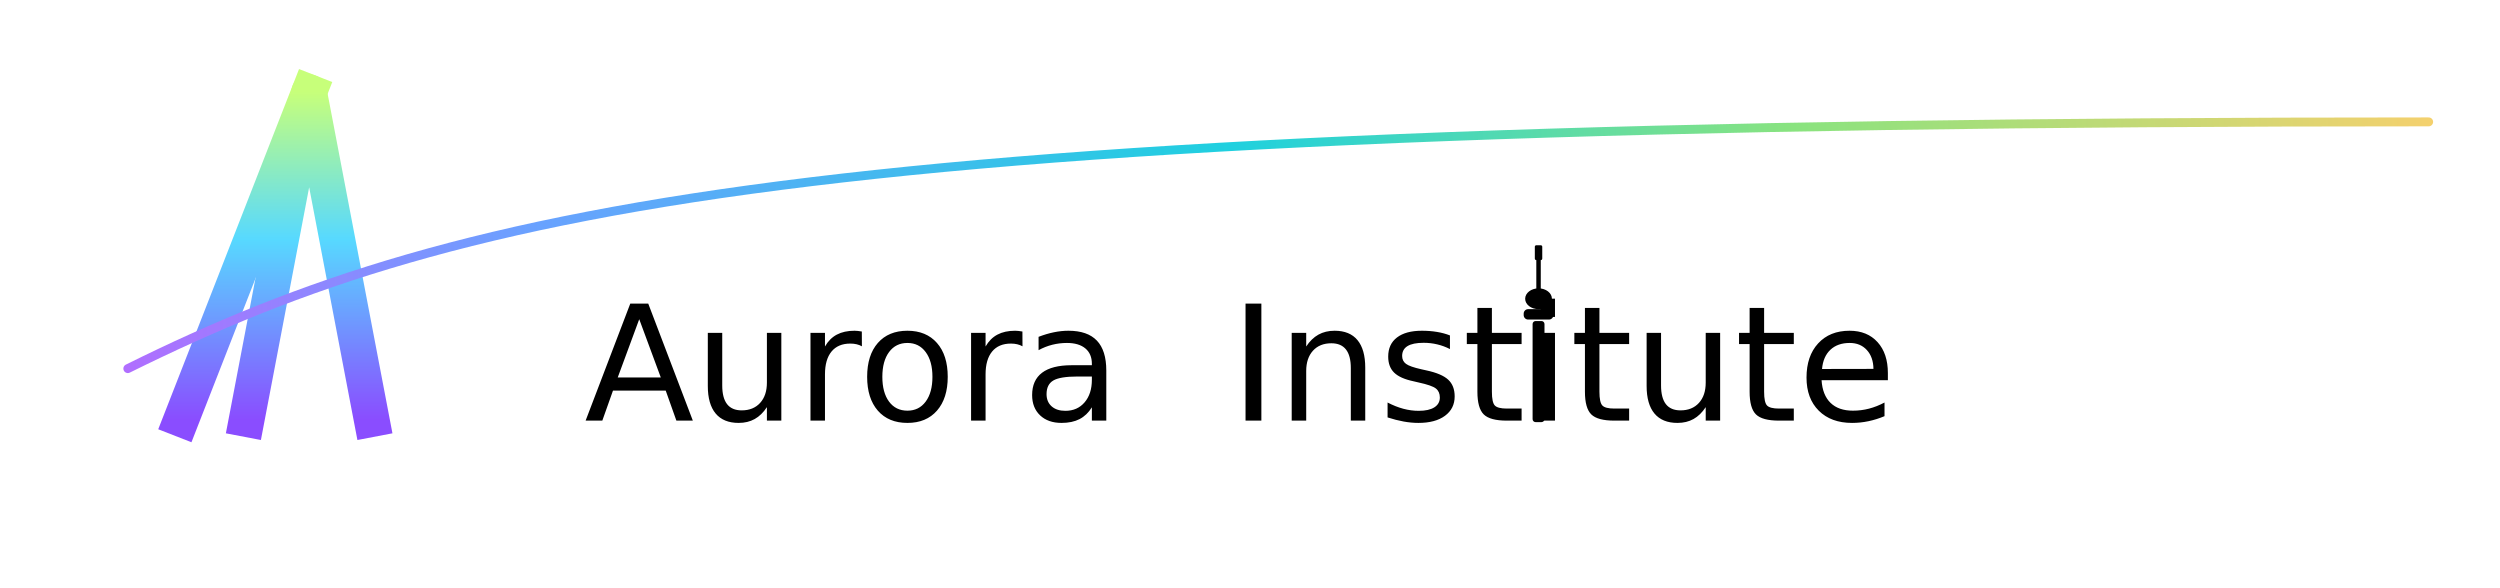
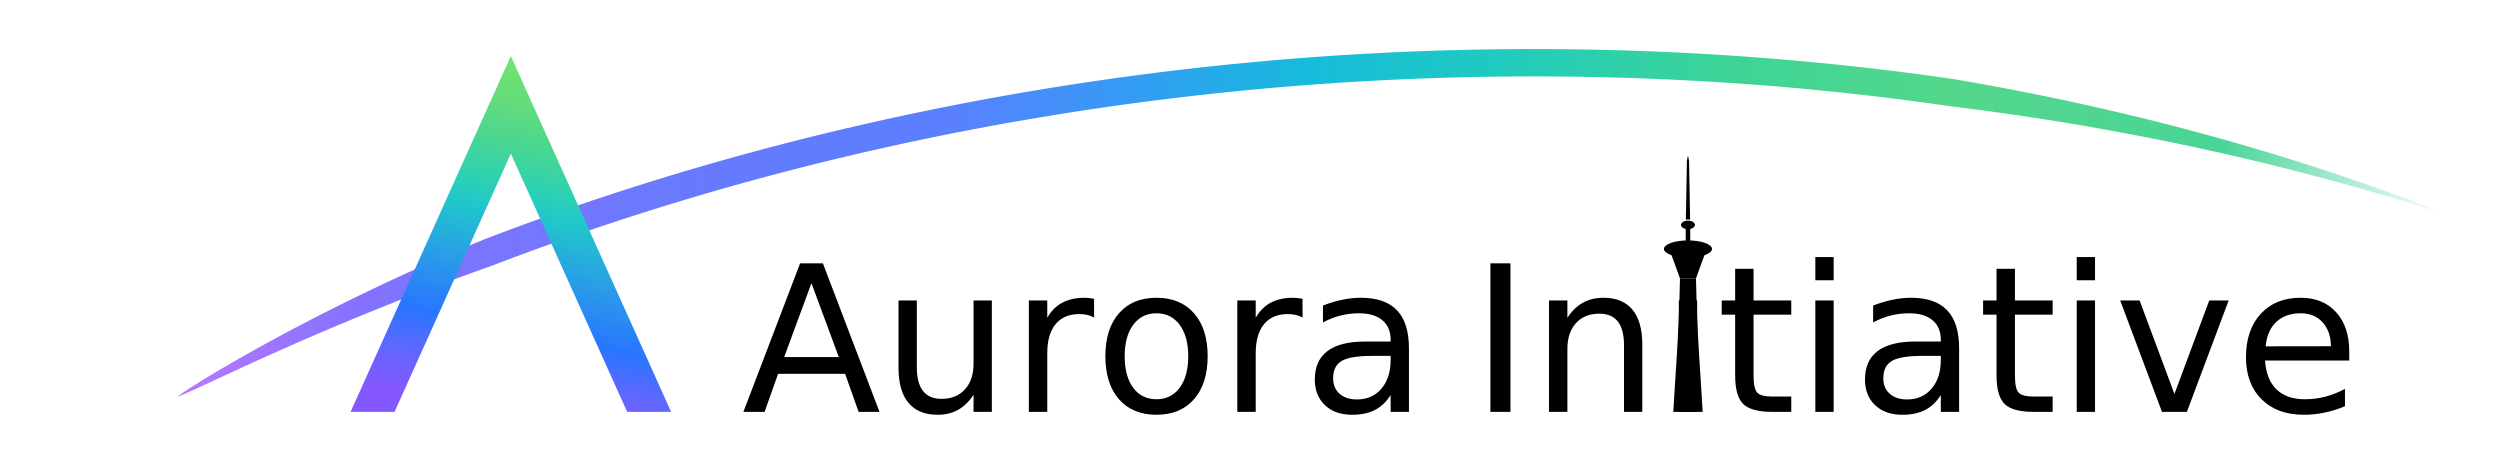
- <svg xmlns="http://www.w3.org/2000/svg" width="1682" height="395" viewBox="0 0 1682 395">
+ <svg xmlns="http://www.w3.org/2000/svg" viewBox="0 0 1325 245" width="1325" height="245" role="img" aria-label="Aurora Initiative">
  <defs>
-     <linearGradient id="aGrad" x1="0%" y1="0%" x2="0%" y2="100%">
-       <stop offset="0%" stop-color="#c7ff7a" />
-       <stop offset="45%" stop-color="#57d9ff" />
-       <stop offset="100%" stop-color="#8a4dff" />
+     <linearGradient id="aG" gradientUnits="userSpaceOnUse" x1="290.5" y1="101.4" x2="253.3" y2="280.2">
+       <stop offset="0" stop-color="#72e36f" />
+       <stop offset="0.11" stop-color="#65dc7b" />
+       <stop offset="0.23" stop-color="#4ad691" />
+       <stop offset="0.35" stop-color="#2dd1b3" />
+       <stop offset="0.43" stop-color="#20c6cc" />
+       <stop offset="0.60" stop-color="#2a9ae9" />
+       <stop offset="0.76" stop-color="#2975ff" />
+       <stop offset="0.88" stop-color="#6067ff" />
+       <stop offset="1" stop-color="#8558ff" />
    </linearGradient>
-     <linearGradient id="arcGrad" x1="0%" y1="0%" x2="100%" y2="0%">
-       <stop offset="0%" stop-color="#b36cff" />
-       <stop offset="18%" stop-color="#6aa1ff" />
-       <stop offset="48%" stop-color="#1fd0df" />
-       <stop offset="72%" stop-color="#89e37f" />
-       <stop offset="100%" stop-color="#f7d06d" />
+     <linearGradient id="arcG" gradientUnits="userSpaceOnUse" x1="94" y1="0" x2="1298" y2="0">
+       <stop offset="0" stop-color="#b978ff" />
+       <stop offset="0.08" stop-color="#8472ff" />
+       <stop offset="0.24" stop-color="#667afd" />
+       <stop offset="0.34" stop-color="#5a80ff" />
+       <stop offset="0.42" stop-color="#339bf4" />
+       <stop offset="0.50" stop-color="#16bcdb" />
+       <stop offset="0.58" stop-color="#20cabf" />
+       <stop offset="0.68" stop-color="#3dd497" />
+       <stop offset="0.78" stop-color="#53d78b" />
+       <stop offset="0.90" stop-color="#4ad596" />
+       <stop offset="1" stop-color="#45d3a0" stop-opacity="0" />
    </linearGradient>
  </defs>
-   <g transform="translate(46,42)">
-     <path d="M120 240 L162 20 L204 240" fill="none" stroke="url(#aGrad)" stroke-width="24" stroke-linecap="square" stroke-linejoin="round" />
-     <path d="M76 240 L162 20" fill="none" stroke="url(#aGrad)" stroke-width="24" stroke-linecap="square" stroke-linejoin="round" />
-     <path d="M40 206 C 270 92, 520 40, 1588 40" fill="none" stroke="url(#arcGrad)" stroke-width="6" stroke-linecap="round" />
-   </g>
-   <g transform="translate(393.156,283)">
-     <path d="M 36.922 -68.243 L 22.461 -29.059 L 51.418 -29.059 L 36.922 -68.243 Z M 30.898 -78.739 L 42.981 -78.739 L 72.984 -0.000 L 61.914 -0.000 L 54.743 -20.199 L 19.254 -20.199 L 12.083 -0.000 L 0.844 -0.000 L 30.898 -78.739 Z M 83.061 -23.304 L 83.061 -59.063 L 92.764 -59.063 L 92.764 -23.676 Q 92.764 -15.289 96.021 -11.087 Q 99.295 -6.902 105.842 -6.902 Q 113.689 -6.902 118.245 -11.914 Q 122.818 -16.926 122.818 -25.583 L 122.818 -59.063 L 132.521 -59.063 L 132.521 -0.000 L 122.818 -0.000 L 122.818 -9.079 Q 119.291 -3.696 114.617 -1.080 Q 109.960 1.536 103.783 1.536 Q 93.608 1.536 88.326 -4.793 Q 83.061 -11.121 83.061 -23.304 Z M 107.479 -60.480 L 107.479 -60.480 Z M 186.728 -50.001 Q 185.091 -50.946 183.168 -51.384 Q 181.244 -51.840 178.932 -51.840 Q 170.697 -51.840 166.293 -46.491 Q 161.888 -41.141 161.888 -31.118 L 161.888 -0.000 L 152.134 -0.000 L 152.134 -59.063 L 161.888 -59.063 L 161.888 -49.883 Q 164.959 -55.266 169.853 -57.864 Q 174.764 -60.480 181.784 -60.480 Q 182.779 -60.480 183.994 -60.345 Q 185.209 -60.227 186.678 -59.957 L 186.728 -50.001 Z M 217.361 -52.262 Q 209.564 -52.262 205.025 -46.170 Q 200.486 -40.078 200.486 -29.481 Q 200.486 -18.883 204.991 -12.791 Q 209.514 -6.699 217.361 -6.699 Q 225.123 -6.699 229.646 -12.808 Q 234.185 -18.934 234.185 -29.481 Q 234.185 -39.977 229.646 -46.119 Q 225.123 -52.262 217.361 -52.262 Z M 217.361 -60.480 Q 230.017 -60.480 237.239 -52.245 Q 244.479 -44.027 244.479 -29.481 Q 244.479 -14.985 237.239 -6.716 Q 230.017 1.536 217.361 1.536 Q 204.654 1.536 197.448 -6.716 Q 190.259 -14.985 190.259 -29.481 Q 190.259 -44.027 197.448 -52.245 Q 204.654 -60.480 217.361 -60.480 Z M 294.777 -50.001 Q 293.140 -50.946 291.216 -51.384 Q 289.292 -51.840 286.980 -51.840 Q 278.745 -51.840 274.341 -46.491 Q 269.937 -41.141 269.937 -31.118 L 269.937 -0.000 L 260.183 -0.000 L 260.183 -59.063 L 269.937 -59.063 L 269.937 -49.883 Q 273.008 -55.266 277.902 -57.864 Q 282.812 -60.480 289.832 -60.480 Q 290.828 -60.480 292.043 -60.345 Q 293.258 -60.227 294.726 -59.957 L 294.777 -50.001 Z M 331.805 -29.683 Q 320.043 -29.683 315.503 -27.000 Q 310.964 -24.317 310.964 -17.820 Q 310.964 -12.656 314.373 -9.619 Q 317.782 -6.598 323.620 -6.598 Q 331.703 -6.598 336.580 -12.319 Q 341.457 -18.039 341.457 -27.523 L 341.457 -29.683 L 331.805 -29.683 Z M 351.160 -33.699 L 351.160 -0.000 L 341.457 -0.000 L 341.457 -8.961 Q 338.133 -3.594 333.172 -1.029 Q 328.210 1.536 321.038 1.536 Q 311.977 1.536 306.610 -3.561 Q 301.261 -8.657 301.261 -17.196 Q 301.261 -27.152 307.927 -32.214 Q 314.609 -37.277 327.839 -37.277 L 341.457 -37.277 L 341.457 -38.239 Q 341.457 -44.938 337.053 -48.600 Q 332.648 -52.262 324.683 -52.262 Q 319.621 -52.262 314.812 -51.047 Q 310.019 -49.832 305.598 -47.402 L 305.598 -56.379 Q 310.913 -58.438 315.925 -59.451 Q 320.937 -60.480 325.679 -60.480 Q 338.504 -60.480 344.832 -53.831 Q 351.160 -47.199 351.160 -33.699 Z" fill="#000000" />
-   </g>
-   <g transform="translate(827.403,283)">
-     <path d="M 10.598 -78.739 L 21.246 -78.739 L 21.246 -0.000 L 10.598 -0.000 L 10.598 -78.739 Z M 91.133 -35.657 L 91.133 -0.000 L 81.430 -0.000 L 81.430 -35.336 Q 81.430 -43.723 78.157 -47.874 Q 74.883 -52.043 68.352 -52.043 Q 60.488 -52.043 55.949 -47.031 Q 51.410 -42.036 51.410 -33.379 L 51.410 -0.000 L 41.656 -0.000 L 41.656 -59.063 L 51.410 -59.063 L 51.410 -49.883 Q 54.903 -55.215 59.611 -57.848 Q 64.336 -60.480 70.512 -60.480 Q 80.688 -60.480 85.902 -54.186 Q 91.133 -47.891 91.133 -35.657 Z M 148.125 -57.324 L 148.125 -48.144 Q 144.024 -50.254 139.586 -51.300 Q 135.165 -52.363 130.406 -52.363 Q 123.183 -52.363 119.572 -50.153 Q 115.961 -47.942 115.961 -43.504 Q 115.961 -40.129 118.543 -38.205 Q 121.125 -36.281 128.938 -34.543 L 132.262 -33.801 Q 142.590 -31.590 146.943 -27.557 Q 151.297 -23.524 151.297 -16.301 Q 151.297 -8.066 144.783 -3.257 Q 138.270 1.536 126.879 1.536 Q 122.137 1.536 116.990 0.608 Q 111.843 -0.321 106.156 -2.160 L 106.156 -12.184 Q 111.540 -9.383 116.754 -7.982 Q 121.968 -6.598 127.098 -6.598 Q 133.950 -6.598 137.628 -8.944 Q 141.324 -11.289 141.324 -15.559 Q 141.324 -19.508 138.658 -21.617 Q 136.008 -23.726 126.980 -25.684 L 123.605 -26.477 Q 114.594 -28.367 110.578 -32.299 Q 106.578 -36.231 106.578 -43.082 Q 106.578 -51.418 112.485 -55.941 Q 118.391 -60.480 129.258 -60.480 Q 134.625 -60.480 139.366 -59.687 Q 144.125 -58.911 148.125 -57.324 Z M 176.346 -75.836 L 176.346 -59.063 L 196.326 -59.063 L 196.326 -51.519 L 176.346 -51.519 L 176.346 -19.457 Q 176.346 -12.234 178.320 -10.176 Q 180.295 -8.117 186.370 -8.117 L 196.326 -8.117 L 196.326 -0.000 L 186.370 -0.000 Q 175.131 -0.000 170.861 -4.185 Q 166.592 -8.387 166.592 -19.457 L 166.592 -51.519 L 159.471 -51.519 L 159.471 -59.063 L 166.592 -59.063 L 166.592 -75.836 L 176.346 -75.836 Z M 209.090 -59.063 L 218.793 -59.063 L 218.793 -0.000 L 209.090 -0.000 L 209.090 -59.063 Z M 209.090 -82.063 L 218.793 -82.063 L 218.793 -69.761 L 209.090 -69.761 L 209.090 -82.063 Z M 248.697 -75.836 L 248.697 -59.063 L 268.677 -59.063 L 268.677 -51.519 L 248.697 -51.519 L 248.697 -19.457 Q 248.697 -12.234 250.672 -10.176 Q 252.646 -8.117 258.721 -8.117 L 268.677 -8.117 L 268.677 -0.000 L 258.721 -0.000 Q 247.482 -0.000 243.213 -4.185 Q 238.944 -8.387 238.944 -19.457 L 238.944 -51.519 L 231.822 -51.519 L 231.822 -59.063 L 238.944 -59.063 L 238.944 -75.836 L 248.697 -75.836 Z M 280.446 -23.304 L 280.446 -59.063 L 290.149 -59.063 L 290.149 -23.676 Q 290.149 -15.289 293.406 -11.087 Q 296.679 -6.902 303.227 -6.902 Q 311.074 -6.902 315.630 -11.914 Q 320.203 -16.926 320.203 -25.583 L 320.203 -59.063 L 329.906 -59.063 L 329.906 -0.000 L 320.203 -0.000 L 320.203 -9.079 Q 316.676 -3.696 312.002 -1.080 Q 307.344 1.536 301.168 1.536 Q 290.993 1.536 285.711 -4.793 Q 280.446 -11.121 280.446 -23.304 Z M 304.864 -60.480 L 304.864 -60.480 Z M 359.492 -75.836 L 359.492 -59.063 L 379.472 -59.063 L 379.472 -51.519 L 359.492 -51.519 L 359.492 -19.457 Q 359.492 -12.234 361.467 -10.176 Q 363.441 -8.117 369.516 -8.117 L 379.472 -8.117 L 379.472 -0.000 L 369.516 -0.000 Q 358.277 -0.000 354.008 -4.185 Q 349.739 -8.387 349.739 -19.457 L 349.739 -51.519 L 342.617 -51.519 L 342.617 -59.063 L 349.739 -59.063 L 349.739 -75.836 L 359.492 -75.836 Z M 442.760 -31.961 L 442.760 -27.219 L 398.142 -27.219 Q 398.784 -17.196 404.184 -11.948 Q 409.584 -6.699 419.236 -6.699 Q 424.822 -6.699 430.070 -8.066 Q 435.318 -9.433 440.499 -12.184 L 440.499 -3.004 Q 435.267 -0.793 429.783 0.371 Q 424.299 1.536 418.662 1.536 Q 404.521 1.536 396.269 -6.683 Q 388.017 -14.918 388.017 -28.958 Q 388.017 -43.453 395.847 -51.958 Q 403.677 -60.480 416.975 -60.480 Q 428.889 -60.480 435.824 -52.802 Q 442.760 -45.141 442.760 -31.961 Z M 433.057 -34.813 Q 432.956 -42.761 428.602 -47.503 Q 424.248 -52.262 417.076 -52.262 Q 408.959 -52.262 404.082 -47.672 Q 399.206 -43.082 398.463 -34.746 L 433.057 -34.813 Z" fill="#000000" />
-   </g>
-   <g transform="translate(1017.131,174)" fill="#000000">
-     <rect x="14" y="42" width="8" height="68" rx="2" />
-     <rect x="8" y="34" width="20" height="7" rx="3" />
-     <ellipse cx="18" cy="27" rx="9" ry="7" />
-     <rect x="16.5" y="0" width="3" height="27" rx="1.2" />
-     <rect x="15.5" y="-9" width="5" height="10" rx="1" />
+   <g transform="translate(0,-64.70)">
+     <path d="M 93.60 275.20 L 98.69 273.11 L 103.68 270.84 L 108.65 268.54 L 113.63 266.23 L 118.60 263.93 L 123.58 261.62 L 128.56 259.33 L 133.56 257.05 L 138.56 254.77 L 143.57 252.52 L 148.60 250.27 L 153.63 248.04 L 158.67 245.83 L 163.72 243.63 L 168.78 241.45 L 173.86 239.29 L 178.94 237.14 L 184.04 235.01 L 189.14 232.89 L 194.26 230.80 L 199.39 228.72 L 204.52 226.65 L 209.67 224.61 L 214.83 222.58 L 220.00 220.57 L 225.18 218.58 L 230.37 216.61 L 235.57 214.66 L 240.78 212.72 L 246.00 210.80 L 251.23 208.91 L 256.47 207.03 L 261.72 205.14 L 266.92 203.16 L 272.14 201.19 L 277.37 199.24 L 282.61 197.31 L 287.86 195.40 L 293.12 193.51 L 298.40 191.64 L 303.68 189.79 L 308.98 187.96 L 314.28 186.15 L 319.60 184.36 L 324.92 182.59 L 330.26 180.84 L 335.60 179.10 L 340.96 177.39 L 346.32 175.70 L 351.70 174.02 L 357.08 172.37 L 362.47 170.74 L 367.88 169.12 L 373.29 167.53 L 378.71 165.95 L 384.14 164.40 L 389.58 162.86 L 395.02 161.35 L 400.48 159.85 L 405.94 158.38 L 411.41 156.92 L 416.89 155.48 L 422.38 154.07 L 427.87 152.67 L 433.38 151.29 L 438.89 149.94 L 444.40 148.60 L 449.93 147.29 L 455.46 145.99 L 461.00 144.71 L 466.55 143.46 L 472.10 142.22 L 477.66 141.00 L 483.23 139.81 L 488.80 138.63 L 494.38 137.48 L 499.97 136.34 L 505.56 135.22 L 511.16 134.13 L 516.76 133.05 L 522.37 132.00 L 527.98 130.96 L 533.60 129.94 L 539.23 128.95 L 544.86 127.97 L 550.50 127.02 L 556.14 126.09 L 561.78 125.17 L 567.43 124.28 L 573.09 123.40 L 578.75 122.55 L 584.41 121.72 L 590.08 120.90 L 595.75 120.11 L 601.43 119.34 L 607.11 118.59 L 612.79 117.86 L 618.48 117.15 L 624.17 116.46 L 629.86 115.79 L 635.56 115.14 L 641.26 114.51 L 646.97 113.90 L 652.67 113.31 L 658.38 112.74 L 664.09 112.19 L 669.81 111.67 L 675.52 111.16 L 681.24 110.67 L 686.96 110.21 L 692.69 109.76 L 698.41 109.34 L 704.14 108.94 L 709.86 108.55 L 715.59 108.19 L 721.33 107.85 L 727.06 107.53 L 732.79 107.23 L 738.52 106.95 L 744.26 106.69 L 750.00 106.45 L 755.73 106.23 L 761.47 106.04 L 767.21 105.86 L 772.94 105.70 L 778.68 105.57 L 784.42 105.45 L 790.16 105.36 L 795.89 105.29 L 801.63 105.24 L 807.37 105.21 L 813.10 105.20 L 818.84 105.21 L 824.57 105.24 L 830.31 105.29 L 836.04 105.37 L 841.77 105.46 L 847.50 105.58 L 853.23 105.71 L 858.95 105.87 L 864.68 106.05 L 870.40 106.25 L 876.12 106.47 L 881.84 106.71 L 887.56 106.97 L 893.27 107.26 L 898.98 107.56 L 904.69 107.89 L 910.40 108.23 L 916.10 108.60 L 921.80 108.99 L 927.50 109.40 L 933.19 109.83 L 938.89 110.28 L 944.57 110.75 L 950.26 111.25 L 955.94 111.76 L 961.61 112.30 L 967.28 112.86 L 972.95 113.44 L 978.62 114.04 L 984.28 114.66 L 989.93 115.30 L 995.58 115.97 L 1001.23 116.65 L 1006.87 117.36 L 1012.50 118.09 L 1018.13 118.84 L 1023.76 119.61 L 1029.38 120.40 L 1035.00 121.19 L 1040.63 121.89 L 1046.25 122.61 L 1051.87 123.36 L 1057.49 124.12 L 1063.10 124.91 L 1068.70 125.71 L 1074.30 126.54 L 1079.90 127.39 L 1085.49 128.26 L 1091.07 129.15 L 1096.65 130.07 L 1102.22 131.00 L 1107.79 131.96 L 1113.35 132.94 L 1118.90 133.94 L 1124.45 134.96 L 1129.99 136.00 L 1135.53 137.06 L 1141.06 138.15 L 1146.58 139.26 L 1152.10 140.38 L 1157.60 141.53 L 1163.10 142.70 L 1168.60 143.90 L 1174.09 145.11 L 1179.57 146.35 L 1185.04 147.60 L 1190.50 148.88 L 1195.96 150.18 L 1201.41 151.50 L 1206.85 152.84 L 1212.28 154.21 L 1217.71 155.59 L 1223.13 157.00 L 1228.53 158.43 L 1233.94 159.87 L 1239.33 161.34 L 1244.71 162.83 L 1250.09 164.34 L 1255.45 165.88 L 1260.81 167.43 L 1266.16 169.00 L 1271.50 170.59 L 1276.84 172.21 L 1282.16 173.84 L 1287.48 175.48 L 1292.79 177.14 L 1298.10 178.80 L 1298.10 178.80 L 1292.94 176.73 L 1287.75 174.70 L 1282.55 172.71 L 1277.33 170.74 L 1272.10 168.80 L 1266.86 166.89 L 1261.60 165.00 L 1256.33 163.13 L 1251.05 161.29 L 1245.75 159.47 L 1240.45 157.67 L 1235.13 155.90 L 1229.80 154.15 L 1224.46 152.42 L 1219.11 150.71 L 1213.74 149.03 L 1208.37 147.37 L 1202.98 145.73 L 1197.59 144.12 L 1192.18 142.53 L 1186.76 140.96 L 1181.34 139.41 L 1175.90 137.88 L 1170.45 136.38 L 1164.99 134.90 L 1159.53 133.44 L 1154.05 132.00 L 1148.57 130.58 L 1143.07 129.19 L 1137.57 127.82 L 1132.05 126.47 L 1126.53 125.14 L 1121.00 123.84 L 1115.46 122.56 L 1109.92 121.30 L 1104.36 120.06 L 1098.80 118.84 L 1093.23 117.64 L 1087.65 116.47 L 1082.06 115.32 L 1076.47 114.19 L 1070.86 113.08 L 1065.25 112.00 L 1059.64 110.93 L 1054.01 109.89 L 1048.38 108.87 L 1042.74 107.87 L 1037.10 106.89 L 1031.43 106.05 L 1025.76 105.25 L 1020.08 104.47 L 1014.39 103.71 L 1008.70 102.98 L 1003.00 102.26 L 997.30 101.57 L 991.60 100.90 L 985.89 100.25 L 980.17 99.62 L 974.45 99.02 L 968.73 98.43 L 963.00 97.87 L 957.27 97.33 L 951.54 96.81 L 945.80 96.31 L 940.06 95.83 L 934.32 95.37 L 928.57 94.94 L 922.82 94.52 L 917.06 94.13 L 911.30 93.76 L 905.54 93.41 L 899.78 93.08 L 894.02 92.77 L 888.25 92.49 L 882.48 92.22 L 876.71 91.98 L 870.93 91.76 L 865.16 91.56 L 859.38 91.38 L 853.60 91.22 L 847.82 91.08 L 842.04 90.96 L 836.25 90.87 L 830.47 90.79 L 824.68 90.74 L 818.89 90.71 L 813.11 90.70 L 807.32 90.71 L 801.53 90.74 L 795.74 90.79 L 789.95 90.86 L 784.16 90.96 L 778.37 91.07 L 772.58 91.21 L 766.79 91.36 L 761.00 91.54 L 755.21 91.74 L 749.42 91.96 L 743.63 92.20 L 737.84 92.46 L 732.06 92.75 L 726.27 93.05 L 720.49 93.37 L 714.70 93.72 L 708.92 94.08 L 703.14 94.47 L 697.36 94.88 L 691.59 95.31 L 685.81 95.75 L 680.04 96.22 L 674.27 96.71 L 668.50 97.23 L 662.73 97.76 L 656.97 98.31 L 651.21 98.88 L 645.45 99.48 L 639.70 100.09 L 633.94 100.73 L 628.19 101.38 L 622.45 102.06 L 616.71 102.75 L 610.97 103.47 L 605.23 104.21 L 599.50 104.97 L 593.77 105.75 L 588.05 106.55 L 582.33 107.37 L 576.61 108.21 L 570.90 109.07 L 565.19 109.95 L 559.49 110.85 L 553.79 111.78 L 548.10 112.72 L 542.41 113.68 L 536.73 114.67 L 531.05 115.67 L 525.38 116.70 L 519.71 117.74 L 514.05 118.81 L 508.40 119.89 L 502.75 121.00 L 497.10 122.12 L 491.46 123.27 L 485.83 124.44 L 480.21 125.63 L 474.59 126.83 L 468.98 128.06 L 463.37 129.31 L 457.77 130.58 L 452.18 131.87 L 446.60 133.17 L 441.02 134.50 L 435.45 135.85 L 429.88 137.22 L 424.33 138.61 L 418.78 140.02 L 413.24 141.45 L 407.71 142.90 L 402.19 144.37 L 396.67 145.86 L 391.16 147.37 L 385.66 148.90 L 380.17 150.45 L 374.69 152.02 L 369.22 153.61 L 363.75 155.22 L 358.30 156.85 L 352.85 158.50 L 347.41 160.17 L 341.99 161.86 L 336.57 163.57 L 331.16 165.30 L 325.76 167.05 L 320.37 168.82 L 314.99 170.61 L 309.62 172.42 L 304.26 174.25 L 298.92 176.10 L 293.58 177.97 L 288.25 179.86 L 282.94 181.76 L 277.63 183.69 L 272.34 185.64 L 267.05 187.61 L 261.78 189.60 L 256.52 191.61 L 251.32 193.76 L 246.14 195.95 L 240.97 198.16 L 235.82 200.40 L 230.68 202.65 L 225.55 204.93 L 220.44 207.22 L 215.35 209.54 L 210.26 211.88 L 205.20 214.24 L 200.14 216.62 L 195.11 219.02 L 190.08 221.44 L 185.08 223.88 L 180.09 226.35 L 175.11 228.84 L 170.15 231.34 L 165.21 233.88 L 160.29 236.43 L 155.38 239.00 L 150.49 241.60 L 145.62 244.23 L 140.76 246.87 L 135.93 249.54 L 131.11 252.24 L 126.32 254.96 L 121.55 257.71 L 116.79 260.49 L 112.07 263.30 L 107.37 266.15 L 102.71 269.05 L 98.09 272.01 L 93.60 275.20 Z" fill="url(#arcG)" />
+     <path d="M 185.80 283.00 L 270.75 94.40 L 355.70 283.00 L 332.40 283.00 L 270.75 146.13 L 209.10 283.00 Z" fill="url(#aG)" />
+     <path d="M 430.070 214.762 L 415.621 253.943 L 444.572 253.943 Z M 424.058 204.268 L 436.135 204.268 L 466.140 283.000 L 455.066 283.000 L 447.894 262.803 L 412.404 262.803 L 405.232 283.000 L 394.000 283.000 Z M 476.213 259.691 L 476.213 223.938 L 485.916 223.938 L 485.916 259.322 Q 485.916 267.707 489.185 271.899 Q 492.455 276.092 498.994 276.092 Q 506.851 276.092 511.413 271.082 Q 515.974 266.072 515.974 257.424 L 515.974 223.938 L 525.677 223.938 L 525.677 283.000 L 515.974 283.000 L 515.974 273.930 Q 512.441 279.309 507.774 281.919 Q 503.107 284.529 496.937 284.529 Q 486.760 284.529 481.486 278.201 Q 476.213 271.873 476.213 259.691 Z M 500.629 222.514 Z M 579.888 233.008 Q 578.254 232.059 576.329 231.610 Q 574.404 231.162 572.084 231.162 Q 563.857 231.162 559.454 236.515 Q 555.051 241.867 555.051 251.887 L 555.051 283.000 L 545.295 283.000 L 545.295 223.938 L 555.051 223.938 L 555.051 233.113 Q 558.109 227.734 563.013 225.124 Q 567.918 222.514 574.931 222.514 Q 575.933 222.514 577.146 222.646 Q 578.359 222.777 579.836 223.041 Z M 612.953 230.740 Q 605.148 230.740 600.613 236.831 Q 596.078 242.922 596.078 253.521 Q 596.078 264.121 600.587 270.212 Q 605.095 276.303 612.953 276.303 Q 620.705 276.303 625.240 270.186 Q 629.775 264.068 629.775 253.521 Q 629.775 243.027 625.240 236.884 Q 620.705 230.740 612.953 230.740 Z M 612.953 222.514 Q 625.609 222.514 632.834 230.740 Q 640.058 238.967 640.058 253.521 Q 640.058 268.023 632.834 276.276 Q 625.609 284.529 612.953 284.529 Q 600.244 284.529 593.046 276.276 Q 585.847 268.023 585.847 253.521 Q 585.847 238.967 593.046 230.740 Q 600.244 222.514 612.953 222.514 Z M 690.367 233.008 Q 688.732 232.059 686.807 231.610 Q 684.883 231.162 682.562 231.162 Q 674.336 231.162 669.932 236.515 Q 665.529 241.867 665.529 251.887 L 665.529 283.000 L 655.773 283.000 L 655.773 223.938 L 665.529 223.938 L 665.529 233.113 Q 668.588 227.734 673.492 225.124 Q 678.396 222.514 685.410 222.514 Q 686.412 222.514 687.625 222.646 Q 688.838 222.777 690.314 223.041 Z M 727.386 253.311 Q 715.627 253.311 711.092 256.000 Q 706.556 258.689 706.556 265.176 Q 706.556 270.344 709.958 273.376 Q 713.359 276.408 719.213 276.408 Q 727.281 276.408 732.159 270.687 Q 737.037 264.965 737.037 255.473 L 737.037 253.311 Z M 746.740 249.303 L 746.740 283.000 L 737.037 283.000 L 737.037 274.035 Q 733.715 279.414 728.758 281.972 Q 723.801 284.529 716.629 284.529 Q 707.558 284.529 702.206 279.440 Q 696.853 274.352 696.853 265.809 Q 696.853 255.842 703.524 250.779 Q 710.195 245.717 723.431 245.717 L 737.037 245.717 L 737.037 244.768 Q 737.037 238.070 732.634 234.405 Q 728.230 230.740 720.267 230.740 Q 715.205 230.740 710.406 231.953 Q 705.607 233.166 701.177 235.592 L 701.177 226.627 Q 706.504 224.570 711.513 223.542 Q 716.523 222.514 721.269 222.514 Q 734.084 222.514 740.412 229.158 Q 746.740 235.803 746.740 249.303 Z M 789.900 204.268 L 800.552 204.268 L 800.552 283.000 L 789.900 283.000 Z M 870.425 247.352 L 870.425 283.000 L 860.722 283.000 L 860.722 247.668 Q 860.722 239.283 857.452 235.117 Q 854.183 230.951 847.644 230.951 Q 839.786 230.951 835.251 235.961 Q 830.716 240.971 830.716 249.619 L 830.716 283.000 L 820.960 283.000 L 820.960 223.938 L 830.716 223.938 L 830.716 233.113 Q 834.196 227.787 838.916 225.150 Q 843.636 222.514 849.806 222.514 Q 859.984 222.514 865.204 228.815 Q 870.425 235.117 870.425 247.352 Z M 889.779 223.938 L 899.482 223.938 L 899.482 283.000 L 889.779 283.000 Z M 894.630 222.514 Z M 929.382 207.168 L 929.382 223.938 L 949.368 223.938 L 949.368 231.479 L 929.382 231.479 L 929.382 263.541 Q 929.382 270.766 931.360 272.822 Q 933.337 274.879 939.402 274.879 L 949.368 274.879 L 949.368 283.000 L 939.402 283.000 Q 928.169 283.000 923.898 278.808 Q 919.626 274.615 919.626 263.541 L 919.626 231.479 L 912.507 231.479 L 912.507 223.938 L 919.626 223.938 L 919.626 207.168 Z M 962.130 223.938 L 971.833 223.938 L 971.833 283.000 L 962.130 283.000 Z M 962.130 200.945 L 971.833 200.945 L 971.833 213.232 L 962.130 213.232 Z M 1018.978 253.311 Q 1007.218 253.311 1002.683 256.000 Q 998.148 258.689 998.148 265.176 Q 998.148 270.344 1001.549 273.376 Q 1004.950 276.408 1010.804 276.408 Q 1018.872 276.408 1023.750 270.687 Q 1028.628 264.965 1028.628 255.473 L 1028.628 253.311 Z M 1038.331 249.303 L 1038.331 283.000 L 1028.628 283.000 L 1028.628 274.035 Q 1025.306 279.414 1020.349 281.972 Q 1015.392 284.529 1008.220 284.529 Q 999.150 284.529 993.797 279.440 Q 988.445 274.352 988.445 265.809 Q 988.445 255.842 995.115 250.779 Q 1001.786 245.717 1015.023 245.717 L 1028.628 245.717 L 1028.628 244.768 Q 1028.628 238.070 1024.225 234.405 Q 1019.821 230.740 1011.859 230.740 Q 1006.796 230.740 1001.997 231.953 Q 997.198 233.166 992.769 235.592 L 992.769 226.627 Q 998.095 224.570 1003.105 223.542 Q 1008.114 222.514 1012.861 222.514 Q 1025.675 222.514 1032.003 229.158 Q 1038.331 235.803 1038.331 249.303 Z M 1067.915 207.168 L 1067.915 223.938 L 1087.902 223.938 L 1087.902 231.479 L 1067.915 231.479 L 1067.915 263.541 Q 1067.915 270.766 1069.893 272.822 Q 1071.870 274.879 1077.935 274.879 L 1087.902 274.879 L 1087.902 283.000 L 1077.935 283.000 Q 1066.702 283.000 1062.431 278.808 Q 1058.159 274.615 1058.159 263.541 L 1058.159 231.479 L 1051.040 231.479 L 1051.040 223.938 L 1058.159 223.938 L 1058.159 207.168 Z M 1100.663 223.938 L 1110.366 223.938 L 1110.366 283.000 L 1100.663 283.000 Z M 1100.663 200.945 L 1110.366 200.945 L 1110.366 213.232 L 1100.663 213.232 Z M 1123.708 223.938 L 1133.991 223.938 L 1152.448 273.508 L 1170.905 223.938 L 1181.189 223.938 L 1159.040 283.000 L 1145.857 283.000 Z M 1245.103 251.043 L 1245.103 255.789 L 1200.489 255.789 Q 1201.122 265.809 1206.528 271.056 Q 1211.933 276.303 1221.583 276.303 Q 1227.173 276.303 1232.420 274.932 Q 1237.667 273.561 1242.835 270.818 L 1242.835 279.994 Q 1237.614 282.209 1232.130 283.369 Q 1226.646 284.529 1221.003 284.529 Q 1206.870 284.529 1198.617 276.303 Q 1190.364 268.076 1190.364 254.049 Q 1190.364 239.547 1198.196 231.030 Q 1206.027 222.514 1219.316 222.514 Q 1231.234 222.514 1238.168 230.187 Q 1245.103 237.859 1245.103 251.043 Z M 1235.400 248.195 Q 1235.294 240.232 1230.944 235.486 Q 1226.593 230.740 1219.421 230.740 Q 1211.300 230.740 1206.422 235.328 Q 1201.544 239.916 1200.806 248.248 Z" fill="#000000" />
+     <g transform="translate(894.63,283.00) scale(1.4157) translate(0,-100)" fill="#000000">
+       <path d="M-0.8 28 L-0.4 6 L0 4 L0.4 6 L0.8 28 Z" />
+       <ellipse cx="0" cy="30" rx="2.6" ry="1.6" />
+       <path d="M-0.85 30 L0.85 30 L0.85 37 L-0.85 37 Z" />
+       <ellipse cx="0" cy="39" rx="9" ry="3.2" />
+       <path d="M-7 39 L7 39 L3 50 L-3 50 Z" />
+       <path d="M-3 50 C-3.4 72 -5 90 -5.5 100 L5.5 100 C5 90 3.4 72 3 50 Z" />
+     </g>
  </g>
</svg>
